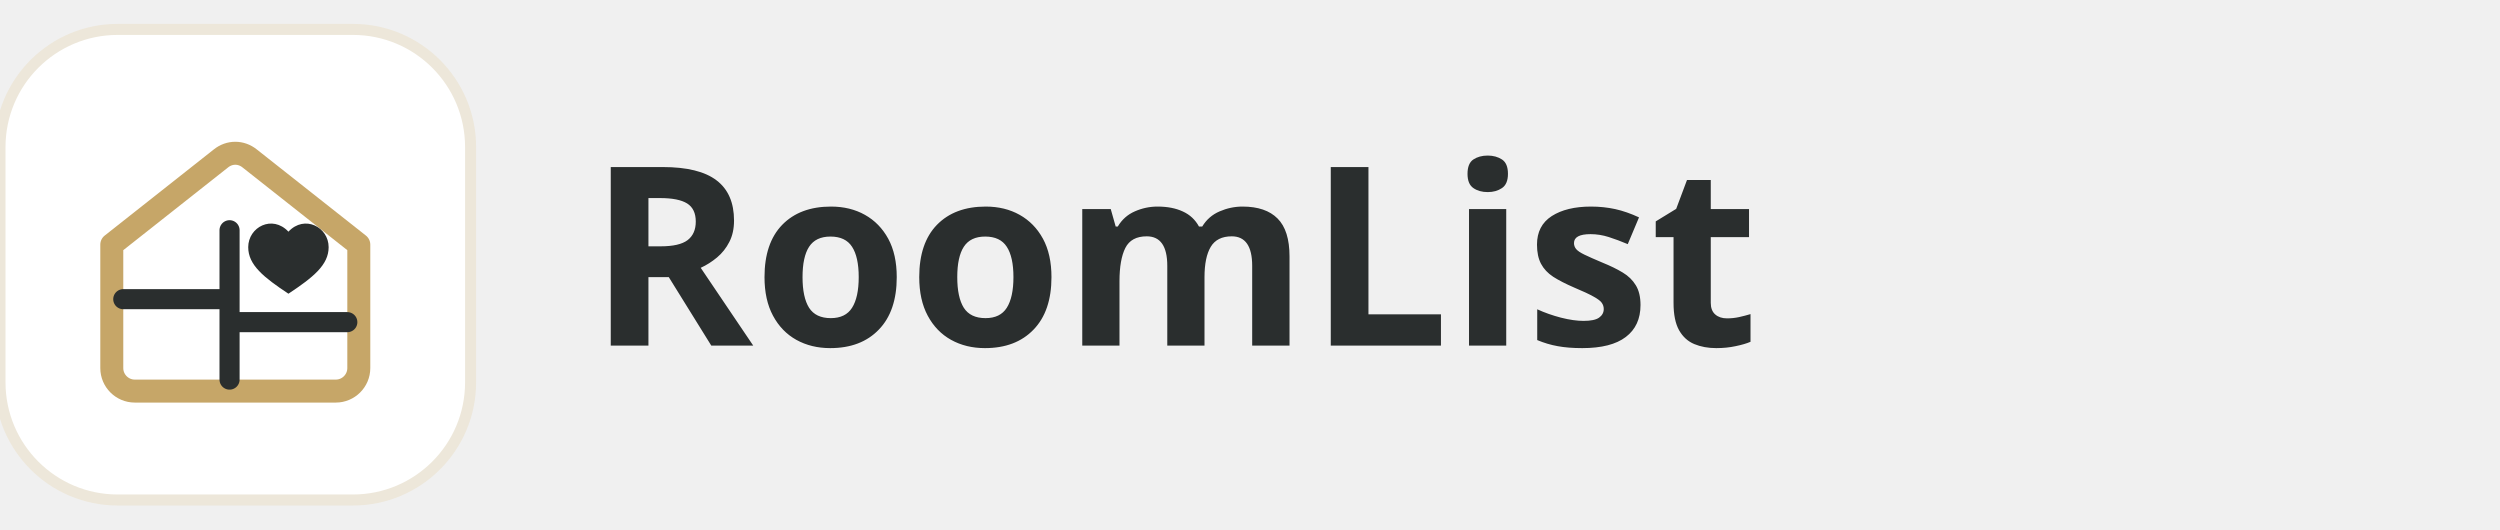
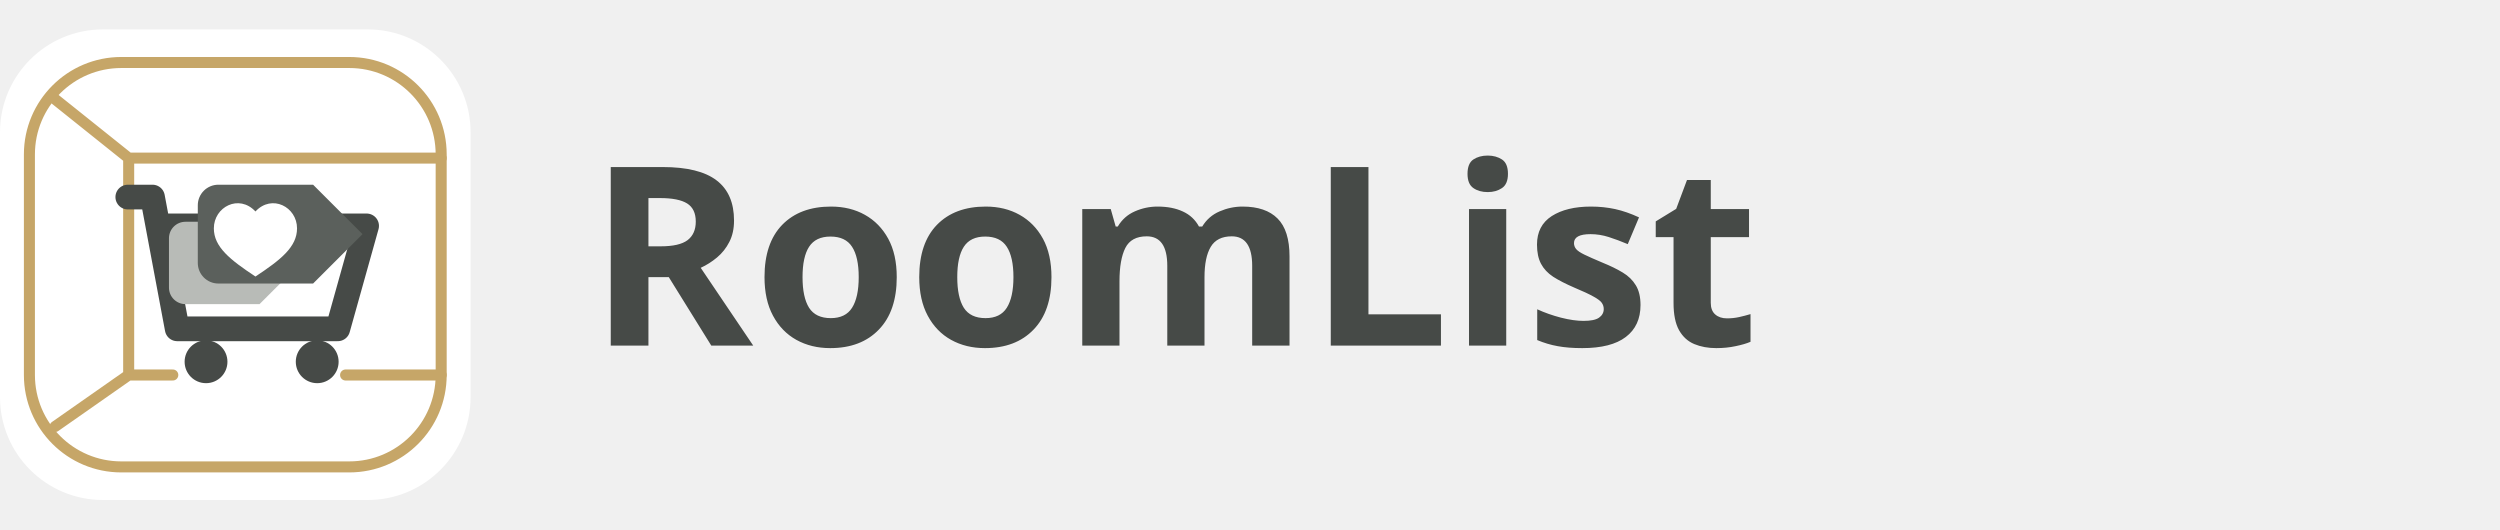
<svg xmlns="http://www.w3.org/2000/svg" viewBox="0 0 340 72" role="img" aria-labelledby="lockup-title">
-   <g transform="translate(0,4)">
-     <rect width="64" height="64" rx="16" fill="#FFFFFF" stroke="#EDE7DA" stroke-width="1.5" />
-     <g transform="translate(7,7) scale(.390625)">
-       <path d="M21 57 59 27c3-2.4 7-2.4 10 0l38 30v43c0 4.4-3.6 8-8 8H29c-4.4 0-8-3.6-8-8V57Z" fill="none" stroke="#C6A668" stroke-width="8" stroke-linecap="round" stroke-linejoin="round" />
-       <path d="M62 52v52M25 76h37M62 84h41" fill="none" stroke="#2A2E2E" stroke-width="7" stroke-linecap="round" stroke-linejoin="round" />
-       <path d="M82.5 52.5c-5.6-6-14-1.6-14 5.4 0 6.2 5.4 10.5 14 16.2 8.6-5.7 14-10 14-16.2 0-7-8.4-11.4-14-5.4Z" fill="#2A2E2E" />
+   <g transform="translate(0,4) scale(.5)">
+     <rect width="128" height="128" rx="28" fill="#FFFFFF" />
+     <rect x="8" y="9" width="112" height="110" rx="25" fill="none" stroke="#C6A668" stroke-width="3" />
+     <path d="M15 19 35 35h85M35 35v59M15 108l20-14h12M94 94h26" fill="none" stroke="#C6A668" stroke-width="3" stroke-linecap="round" stroke-linejoin="round" />
+     <g transform="translate(-7.8 -12.64) scale(1.12)">
+       <path d="M38 52h6l6 32h39L96 59H47" fill="none" stroke="#464A47" stroke-width="6" stroke-linecap="round" stroke-linejoin="round" />
+       <circle cx="57" cy="92" r="5.2" fill="#464A47" />
+       <circle cx="84" cy="92" r="5.2" fill="#464A47" />
+       <path d="M52 58h18l10 10-10 10H52a4 4 0 0 1-4-4V62a4 4 0 0 1 4-4Z" fill="#B8BBB7" />
+       <path d="M60 49h23l12 12-12 12H60a5 5 0 0 1-5-5V54a5 5 0 0 1 5-5Z" fill="#5B605C" />
+       <path d="M69 55.5c-4-4.3-10.1-1.1-10.1 4.1 0 4.5 3.9 7.6 10.1 11.7 6.2-4.1 10.1-7.2 10.1-11.7 0-5.2-6.1-8.4-10.1-4.1Z" fill="#FFFFFF" />
    </g>
  </g>
-   <text x="80" y="47" font-family="Avenir Next, 'PingFang TC', 'Noto Sans TC', system-ui, sans-serif" font-size="34" font-weight="700" fill="#2A2E2E">RoomList</text>
+   <text x="80" y="47" font-family="Avenir Next, 'PingFang TC', 'Noto Sans TC', system-ui, sans-serif" font-size="34" font-weight="700" fill="#464A47">RoomList</text>
</svg>
